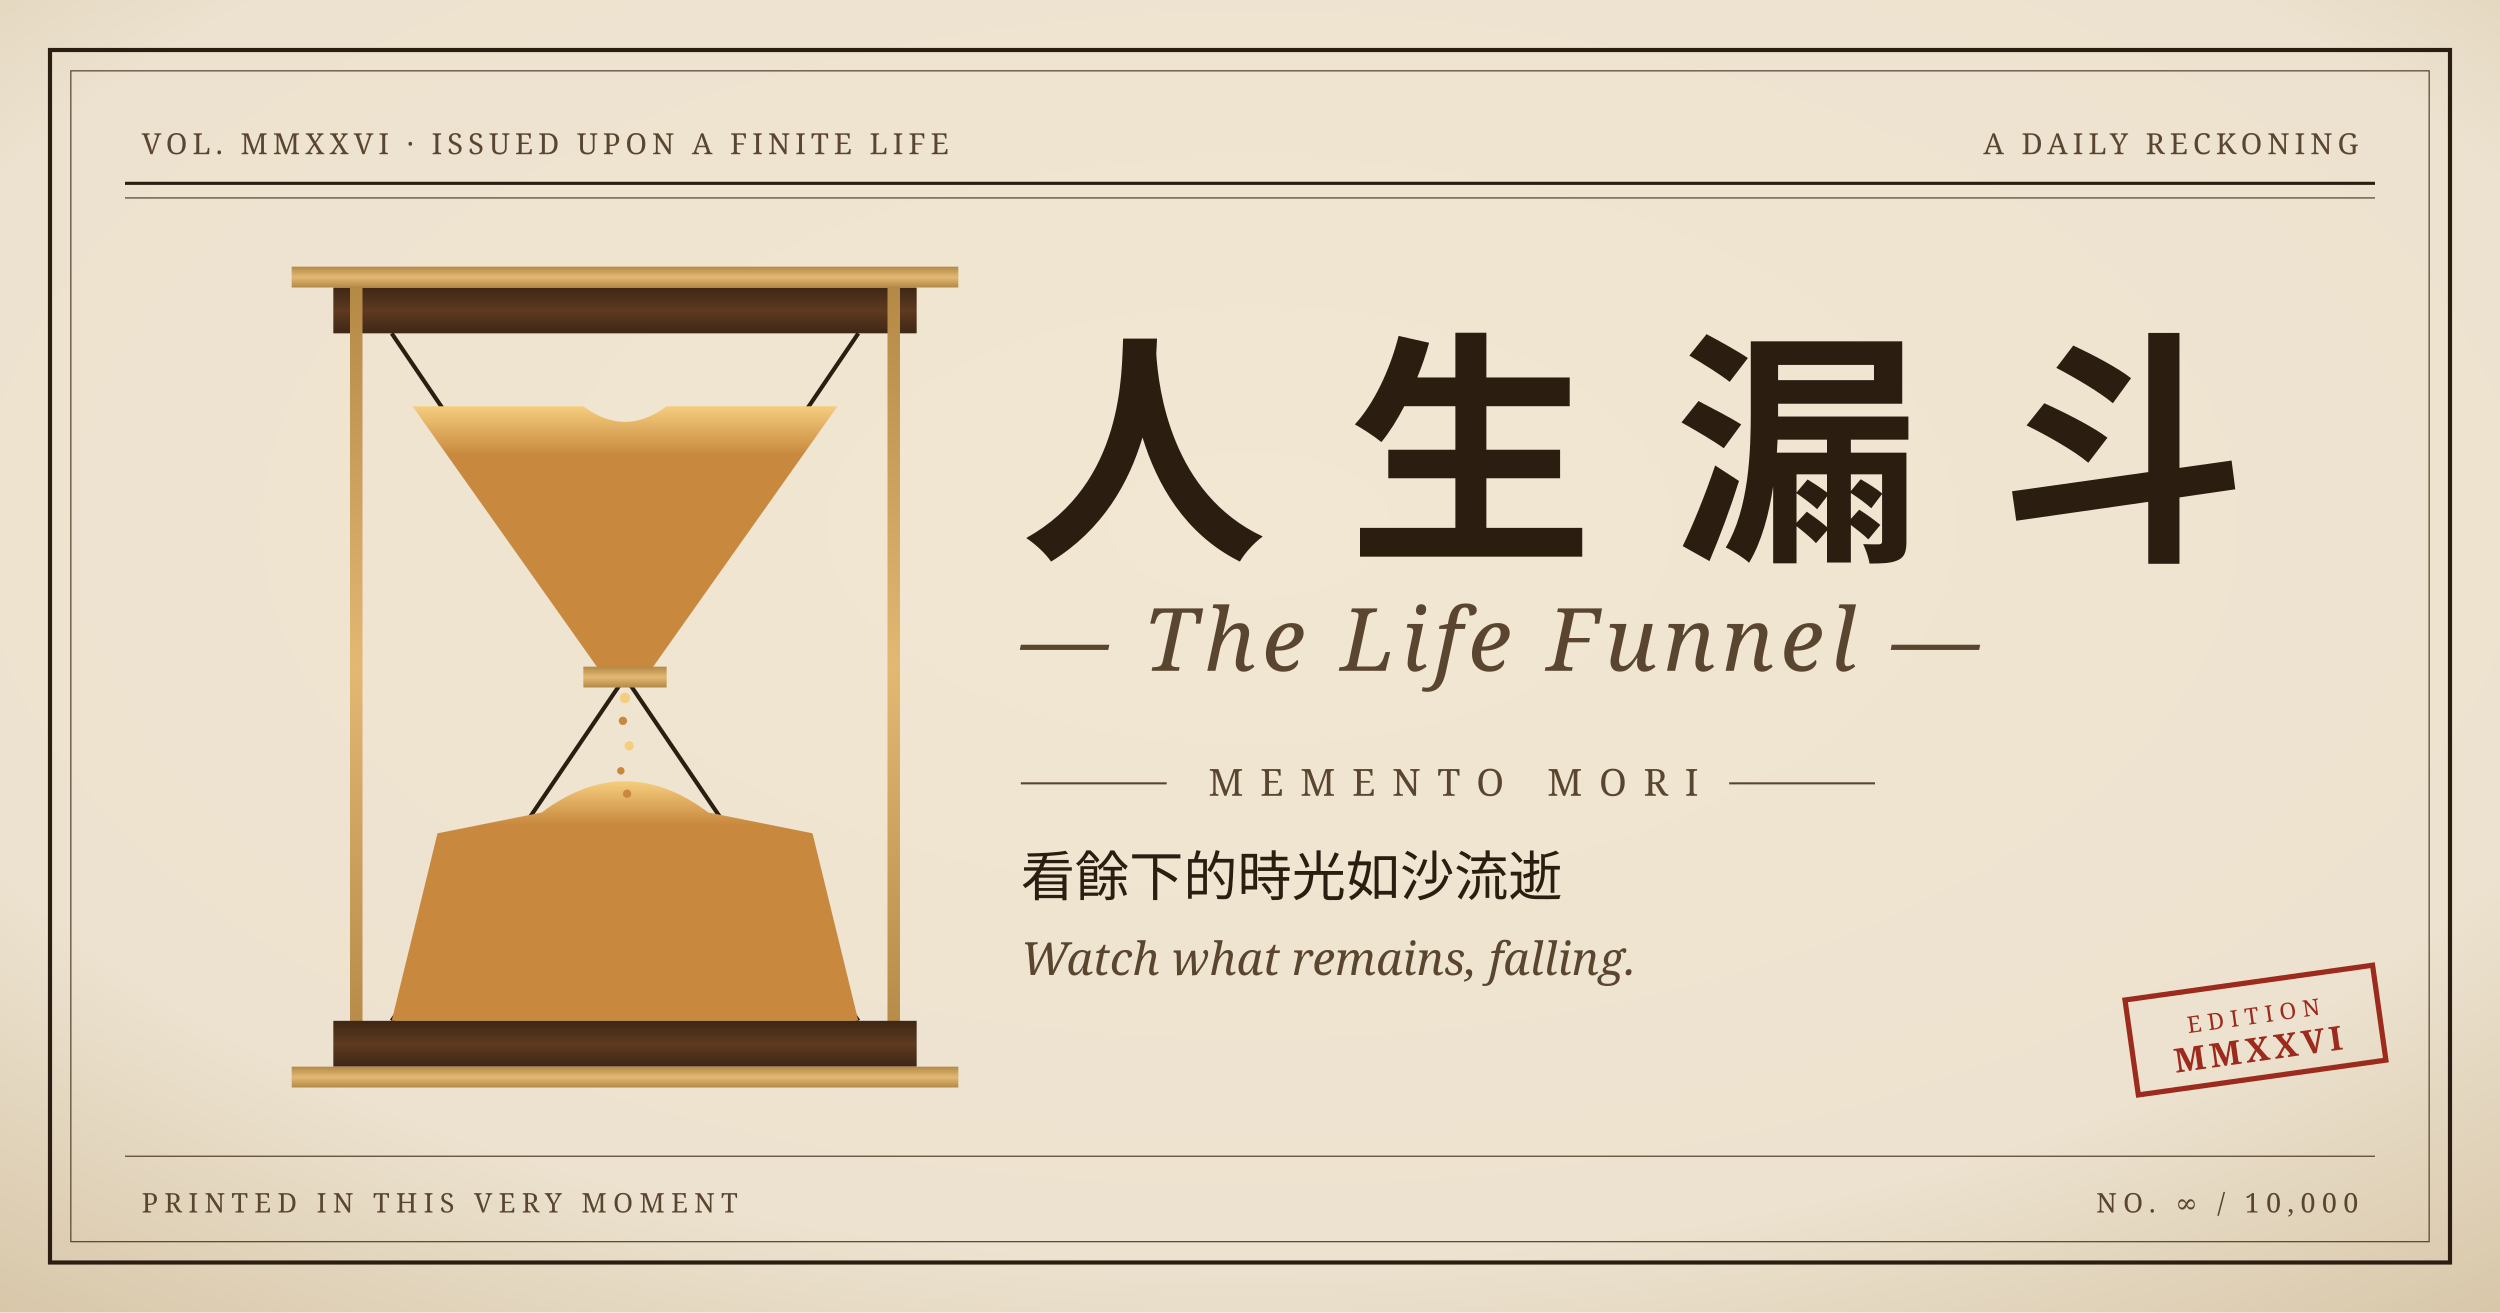
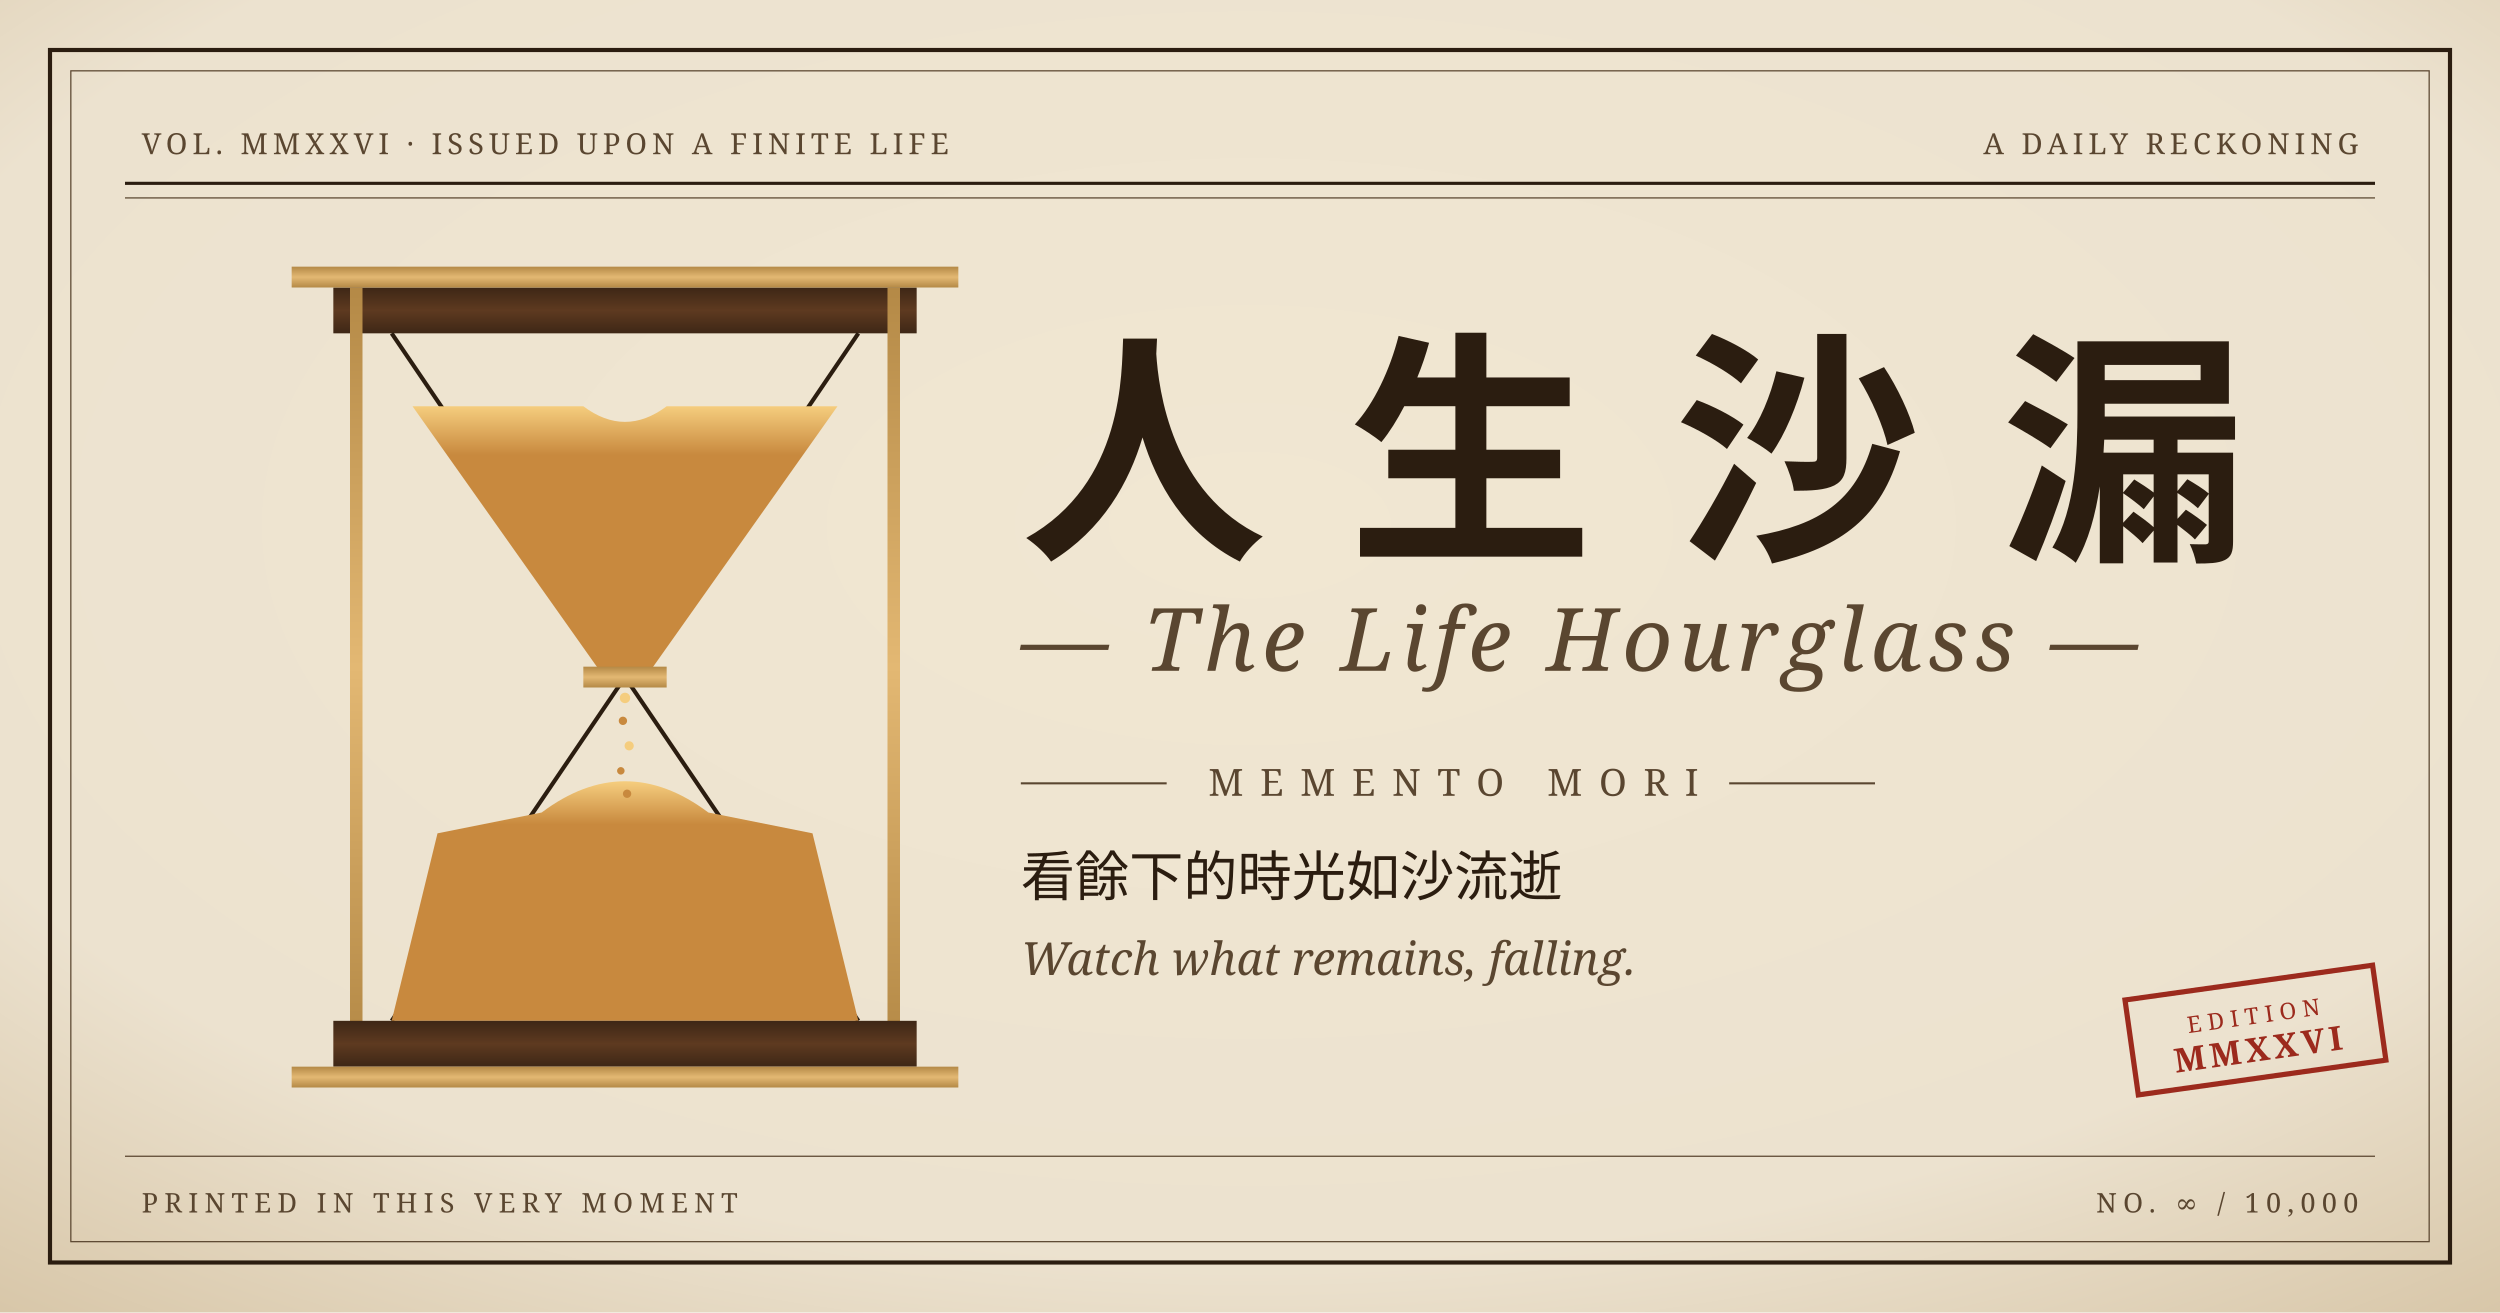
<svg xmlns="http://www.w3.org/2000/svg" width="1200" height="630" viewBox="0 0 1200 630">
  <defs>
    <radialGradient id="paper" cx="50%" cy="40%" r="80%">
      <stop offset="0%" stop-color="#f1e7d2" />
      <stop offset="70%" stop-color="#ece2cf" />
      <stop offset="100%" stop-color="#d6c4a5" />
    </radialGradient>
    <linearGradient id="sand-grad" x1="0" x2="0" y1="0" y2="1">
      <stop offset="0" stop-color="#f5cd7e" />
      <stop offset="0.18" stop-color="#c8893e" />
      <stop offset="1" stop-color="#c8893e" />
    </linearGradient>
    <linearGradient id="brass" x1="0" x2="0" y1="0" y2="1">
      <stop offset="0" stop-color="#b48946" />
      <stop offset="0.5" stop-color="#e3b873" />
      <stop offset="1" stop-color="#b48946" />
    </linearGradient>
    <linearGradient id="wood" x1="0" x2="0" y1="0" y2="1">
      <stop offset="0" stop-color="#3e2716" />
      <stop offset="0.5" stop-color="#5e3a20" />
      <stop offset="1" stop-color="#3e2716" />
    </linearGradient>
  </defs>
  <rect width="1200" height="630" fill="url(#paper)" />
  <rect x="24" y="24" width="1152" height="582" fill="none" stroke="#2b1d10" stroke-width="2" />
  <rect x="34" y="34" width="1132" height="562" fill="none" stroke="#5a4630" stroke-width="0.6" />
  <line x1="60" y1="88" x2="1140" y2="88" stroke="#2b1d10" stroke-width="1.5" />
  <line x1="60" y1="95" x2="1140" y2="95" stroke="#5a4630" stroke-width="0.6" />
  <text x="68" y="74" font-family="Cormorant Garamond, Georgia, serif" font-size="14" letter-spacing="2.4" fill="#5a4630">VOL. MMXXVI · ISSUED UPON A FINITE LIFE</text>
  <text x="1132" y="74" text-anchor="end" font-family="Cormorant Garamond, Georgia, serif" font-size="14" letter-spacing="2.4" fill="#5a4630">A DAILY RECKONING</text>
  <g transform="translate(180, 160)">
    <rect x="-20" y="-22" width="280" height="22" fill="url(#wood)" />
    <rect x="-40" y="-32" width="320" height="10" fill="url(#brass)" />
    <rect x="-12" y="-22" width="6" height="364" fill="url(#brass)" />
    <rect x="246" y="-22" width="6" height="364" fill="url(#brass)" />
    <path d="M 8 0 L 120 165 L 8 330 M 232 0 L 120 165 L 232 330" fill="none" stroke="#2b1d10" stroke-width="2" stroke-linejoin="round" />
    <path d="M 110 165 L 18 35 L 100 35 Q 120 50 140 35 L 222 35 L 130 165 Z" fill="url(#sand-grad)" />
    <path d="M 8 330 L 30 240 L 80 230 Q 120 200 160 230 L 210 240 L 232 330 Z" fill="url(#sand-grad)" />
    <circle cx="120" cy="175" r="2.5" fill="#f5cd7e" />
    <circle cx="119" cy="186" r="2" fill="#c8893e" />
    <circle cx="122" cy="198" r="2.2" fill="#f5cd7e" />
    <circle cx="118" cy="210" r="1.8" fill="#c8893e" />
    <circle cx="121" cy="221" r="2" fill="#c8893e" />
    <rect x="100" y="160" width="40" height="10" fill="url(#brass)" />
    <rect x="-20" y="330" width="280" height="22" fill="url(#wood)" />
    <rect x="-40" y="352" width="320" height="10" fill="url(#brass)" />
  </g>
  <g transform="translate(490, 260)">
-     <text x="0" y="0" font-family="Noto Serif TC, PingFang TC, Hiragino Sans GB, serif" font-weight="900" font-size="118" letter-spacing="6" fill="#2b1d10">人 生 漏 斗</text>
-     <text x="0" y="62" font-family="Cormorant Garamond, Georgia, serif" font-style="italic" font-weight="500" font-size="42" fill="#5a4630" letter-spacing="3">— The Life Funnel —</text>
+     <text x="0" y="0" font-family="Noto Serif TC, PingFang TC, Hiragino Sans GB, serif" font-weight="900" font-size="118" letter-spacing="6" fill="#2b1d10">人 生 沙 漏</text>
+     <text x="0" y="62" font-family="Cormorant Garamond, Georgia, serif" font-style="italic" font-weight="500" font-size="42" fill="#5a4630" letter-spacing="3">— The Life Hourglass —</text>
    <g transform="translate(0, 110)">
      <line x1="0" y1="6" x2="70" y2="6" stroke="#5a4630" stroke-width="1" />
      <text x="90" y="12" font-family="Cormorant Garamond, Georgia, serif" font-size="18" letter-spacing="8" fill="#5a4630">MEMENTO  MORI</text>
      <line x1="340" y1="6" x2="410" y2="6" stroke="#5a4630" stroke-width="1" />
    </g>
    <text x="0" y="170" font-family="Noto Serif TC, PingFang TC, serif" font-weight="500" font-size="26" fill="#2b1d10">看餘下的時光如沙流逝</text>
    <text x="0" y="208" font-family="Cormorant Garamond, Georgia, serif" font-style="italic" font-size="22" fill="#5a4630">Watch what remains, falling.</text>
  </g>
  <line x1="60" y1="555" x2="1140" y2="555" stroke="#5a4630" stroke-width="0.6" />
  <text x="68" y="582" font-family="Cormorant Garamond, Georgia, serif" font-size="13" letter-spacing="3" fill="#5a4630">PRINTED IN THIS VERY MOMENT</text>
  <text x="1132" y="582" text-anchor="end" font-family="Cormorant Garamond, Georgia, serif" font-size="13" letter-spacing="3" fill="#5a4630">NO. ∞ / 10,000</text>
  <g transform="translate(1020, 480) rotate(-8)">
    <rect x="0" y="0" width="120" height="46" fill="none" stroke="#9c2a1d" stroke-width="2.5" />
    <text x="60" y="20" text-anchor="middle" font-family="Cormorant Garamond, Georgia, serif" font-size="11" letter-spacing="3" fill="#9c2a1d">EDITION</text>
    <text x="60" y="38" text-anchor="middle" font-family="Cormorant Garamond, Georgia, serif" font-weight="700" font-size="16" letter-spacing="2" fill="#9c2a1d">MMXXVI</text>
  </g>
</svg>
